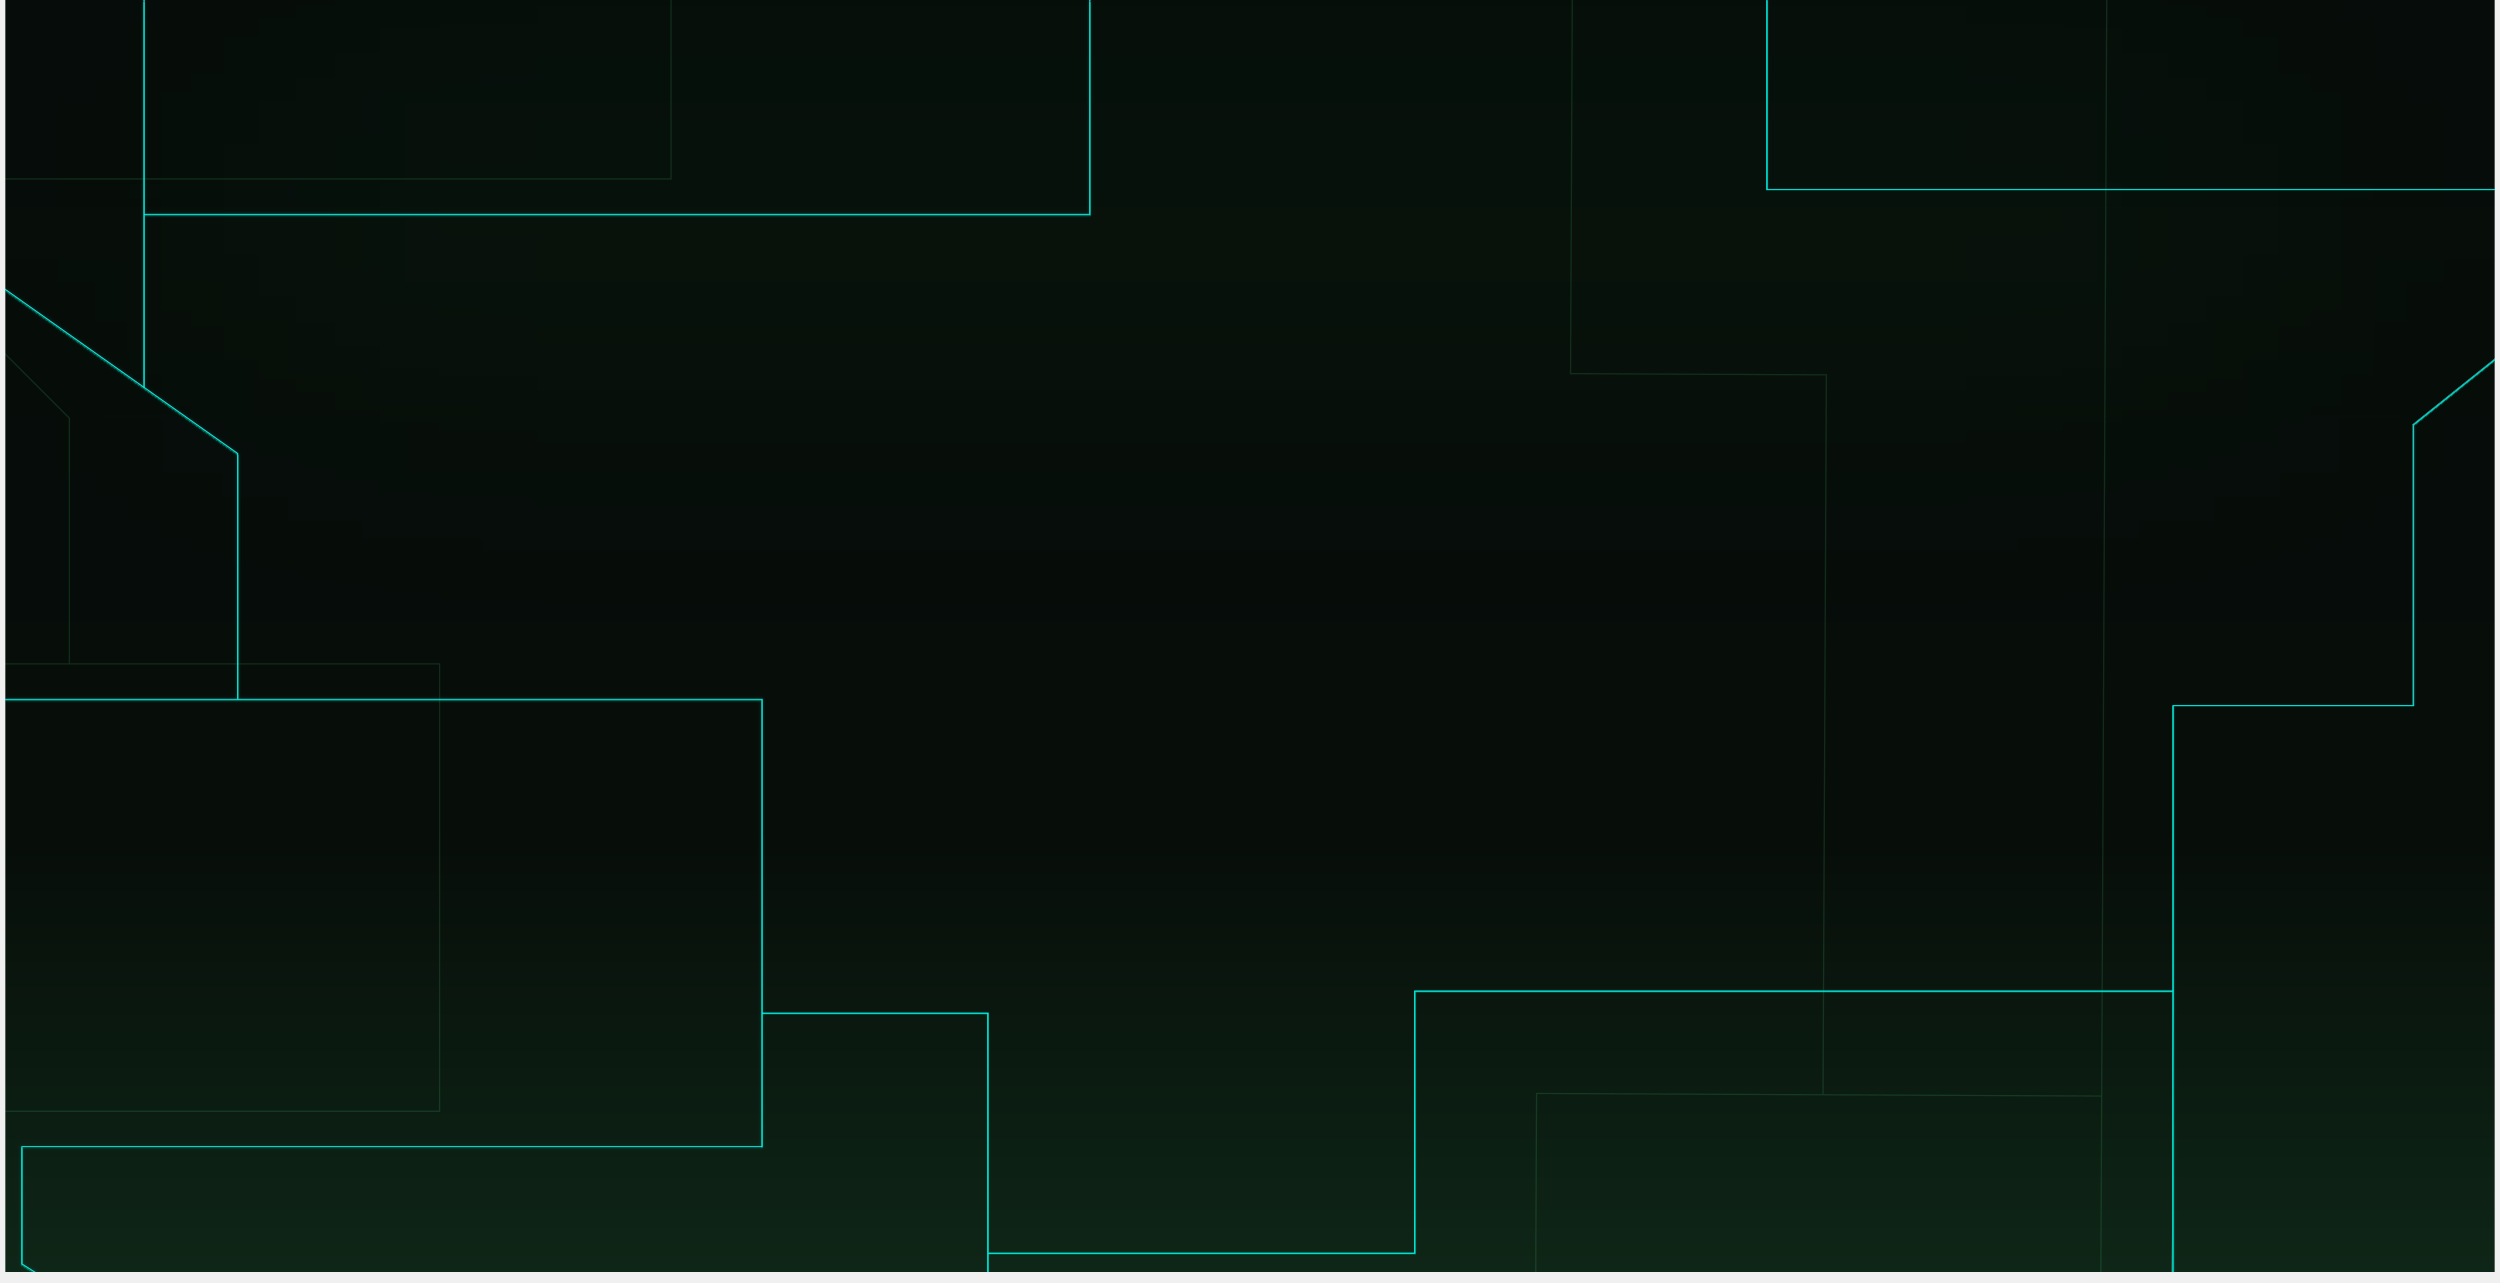
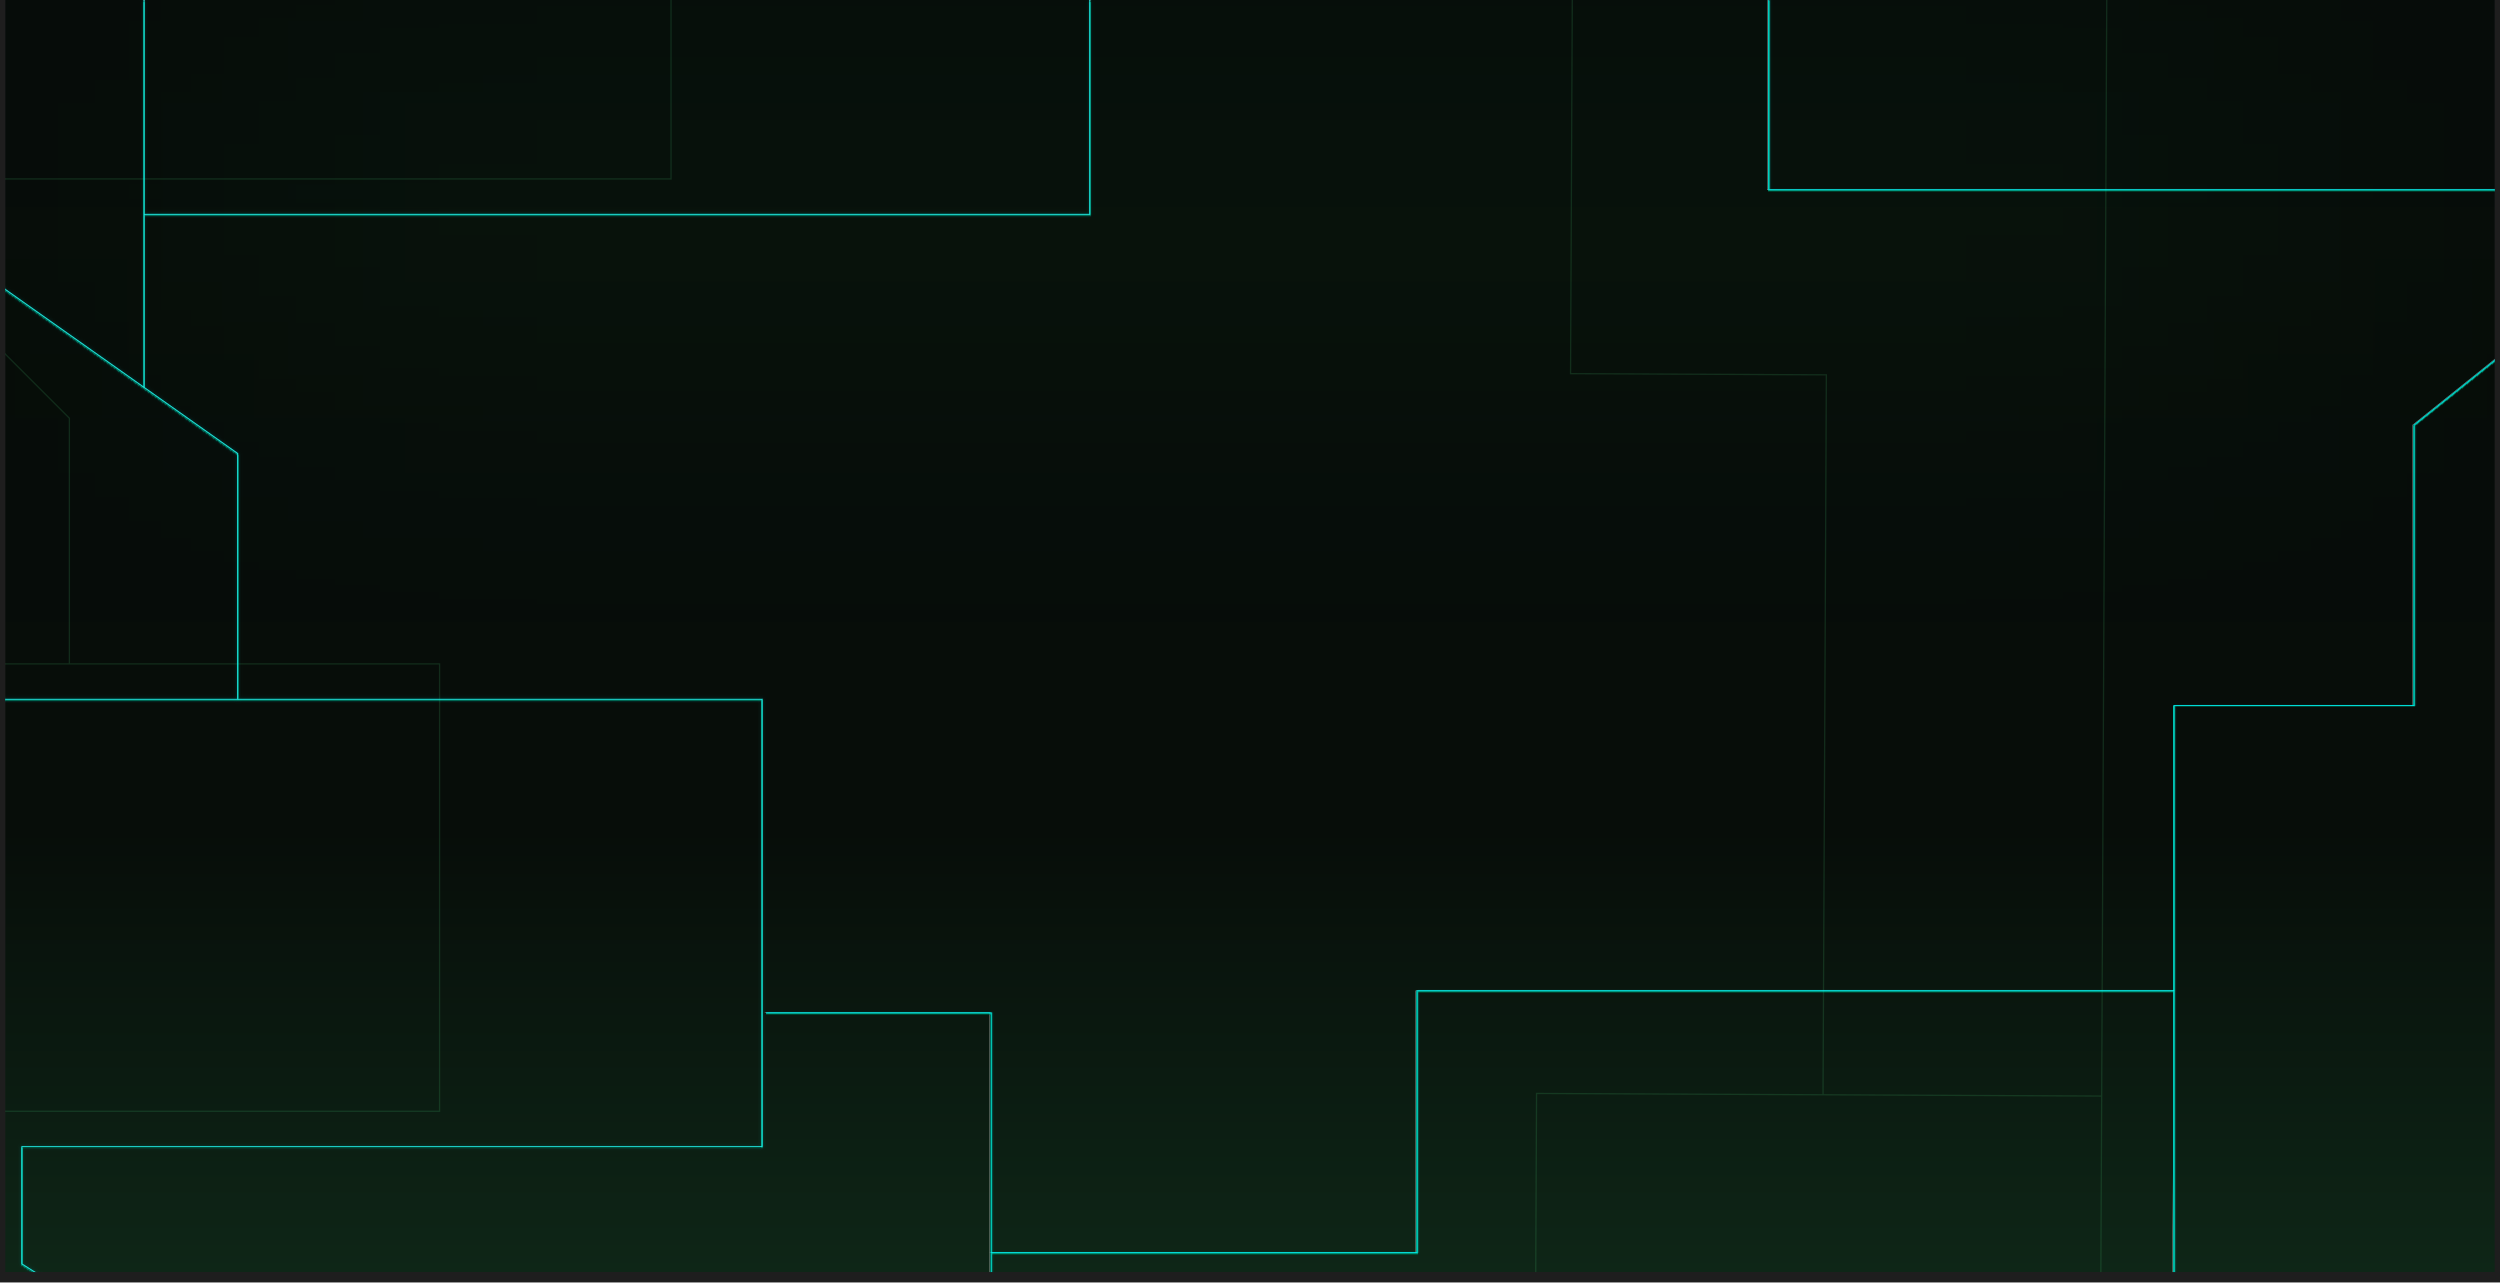
<svg xmlns="http://www.w3.org/2000/svg" width="1928" height="989" viewBox="0 0 1928 989" fill="none">
-   <g clip-path="url(#clip0_5_64)" filter="url(#filter0_d_5_64)">
-     <rect width="1920" height="981" transform="translate(4)" fill="url(#paint0_linear_5_64)" />
+   <rect width="1928" height="989" fill="#1E1E1E" />
+   <g clip-path="url(#clip0_0_1)" filter="url(#filter0_d_0_1)">
+     <rect width="1920" height="981" transform="translate(4)" fill="url(#paint0_linear_0_1)" />
    <path d="M1405.92 844.29L1408.49 289.074L1211.21 288.162L1212.66 -24.3M1405.92 844.29L1620.81 845.284M1405.92 844.29L1184.99 843.269L1183.87 1084.8M1620.81 845.284L1622.04 578.071L1625.24 -112.892M1620.81 845.284L1619.99 1021.39L1831.36 1022.36L1917.43 1127.94L2008.02 1128.36M1212.66 -24.3L1082.31 -24.902L1082.96 -164.929M1212.66 -24.3L1393.32 -23.465L1394.09 -188.562M2195.23 1129.22L2008.02 1128.36M2008.02 1128.36L2010.7 549.816L2205.96 550.719" stroke="#50E083" stroke-opacity="0.15" />
-     <g filter="url(#filter1_f_5_64)">
+     <g filter="url(#filter1_f_0_1)">
      <rect x="147" y="-123" width="1636" height="322" fill="#39C66A" fill-opacity="0.08" />
    </g>
    <path d="M88.5 1251.5V1084.5L-64 947.5V857H339V512H53.5M-113 512H53.5M53.5 512V322.5L2.5 271.5M-84.5 184.5L2.5 271.5M2.5 271.5V138M2.5 -39.5V138M2.5 138H517.5V-109" stroke="#50E083" stroke-opacity="0.15" />
-     <g filter="url(#filter2_f_5_64)">
-       <path d="M1675.75 764.319H1090.98V966.449H761.886M1675.75 764.319V544.141H1861.23V327.573L1972 238.883V146.068M1675.75 764.319V990.685H1930.14M761.886 966.449V1100H614.405M761.886 966.449V781.335H588M1972 -45.75V146.068M1972 146.068H1362.66V-54" stroke="#33E9E9" stroke-width="0.4" />
+     <g filter="url(#filter2_f_0_1)">
+       <path d="M1676.54 764.11H1092.82V966.065H764.321M1676.54 764.11V544.123H1861.68V327.742L1972.25 239.129V146.395M1676.54 764.11V990.279H1930.46M764.321 966.065V1099.5H617.107M764.321 966.065V781.111H590.75M1972.25 -45.257V146.395M1972.25 146.395H1364.01V-53.5" stroke="#33E9E9" stroke-width="0.4" />
    </g>
-     <g filter="url(#filter3_f_5_64)">
-       <path d="M1675.97 764.319H1090.62V966.45H761.76M1675.97 764.319V544.141H1860.31V327.573L1971 238.883V146.068M1675.97 764.319L1674.96 990.685H1929.17M761.76 966.45V1100H614.386M761.76 966.45V781.335H588M1971 -45.75V146.068M1971 146.068H1362.1V-54" stroke="white" stroke-width="0.2" />
+     <g filter="url(#filter3_f_0_1)">
+       <path d="M1676.54 764.11H1091.82V966.065H763.321M1676.54 764.11V544.123H1860.68V327.742L1971.25 239.129V146.395M1676.54 764.11L1675.54 990.279H1929.46M763.321 966.065V1099.5H616.107M763.321 966.065V781.111H589.75M1971.25 -45.257V146.395M1971.25 146.395H1363.01V-53.5" stroke="white" stroke-width="0.2" />
    </g>
-     <g style="mix-blend-mode:hard-light" filter="url(#filter4_f_5_64)">
-       <path d="M1676.54 764.319H1091.34V966.449H762.011M1676.54 764.319V544.141H1862.15V327.573L1973 238.883V146.068M1676.54 764.319V990.685H1931.11M762.011 966.449V1100H614.424M762.011 966.449V781.335H588M1973 -45.75V146.068M1973 146.068H1363.22V-54" stroke="#00A8A8" stroke-width="0.65" />
+     <g style="mix-blend-mode:hard-light" filter="url(#filter4_f_0_1)">
+       <path d="M1677.54 764.11H1093.82V966.065H765.321M1677.54 764.11V544.123H1862.68V327.742L1973.25 239.129V146.395M1677.54 764.11V990.279H1931.46M765.321 966.065V1099.5H618.107M765.321 966.065V781.111H591.75M1973.25 -45.257V146.395M1973.25 146.395H1365.01V-53.5" stroke="#00A8A8" stroke-width="0.65" />
    </g>
-     <g style="mix-blend-mode:hard-light" filter="url(#filter5_f_5_64)">
-       <path d="M1675.75 764.319H1090.98V966.449H761.886M1675.75 764.319V544.141H1861.23V327.573L1972 238.883V146.068M1675.75 764.319V990.685H1930.14M761.886 966.449V1100H614.405M761.886 966.449V781.335H588M1972 -45.75V146.068M1972 146.068H1362.66V-54" stroke="#00A8A8" stroke-width="0.85" />
+     <g style="mix-blend-mode:hard-light" filter="url(#filter5_f_0_1)">
+       <path d="M1676.54 764.11H1092.82V966.065H764.321M1676.54 764.11V544.123H1861.68V327.742L1972.25 239.129V146.395M1676.54 764.11V990.279H1930.46M764.321 966.065V1099.5H617.107M764.321 966.065V781.111H590.75M1972.25 -45.257V146.395M1972.25 146.395H1364.01V-53.5" stroke="#00A8A8" stroke-width="0.85" />
    </g>
-     <g style="mix-blend-mode:hard-light" filter="url(#filter6_ddi_5_64)">
-       <path d="M1675.75 764.319H1090.98V966.45H761.885M1675.75 764.319V544.141H1861.23V327.573L1972 238.883V146.068M1675.75 764.319V990.685H1930.14M761.885 966.45V1100H614.405M761.885 966.45V781.335H588M1972 -45.75V146.068M1972 146.068H1362.66V-54" stroke="#33E9C6" stroke-opacity="0.2" stroke-width="0.65" />
+     <g style="mix-blend-mode:hard-light" filter="url(#filter6_ddi_0_1)">
+       <path d="M1676.78 764.11H1093.07V966.065H764.569M1676.78 764.11V544.123H1861.93V327.742L1972.5 239.129V146.395M1676.78 764.11V990.279H1930.71M764.569 966.065V1099.5H617.355M764.569 966.065V781.111H590.998M1972.5 -45.257V146.395M1972.5 146.395H1364.26V-53.5" stroke="#33E9C6" stroke-opacity="0.2" stroke-width="0.65" />
    </g>
-     <g filter="url(#filter7_f_5_64)">
+     <g filter="url(#filter7_f_0_1)">
      <path d="M232.892 1278.75V1111.75L16.901 974.75V884.25H587.684V539.25H183.32M-52.5 539.25H183.32M183.32 539.25V349.75L111.087 298.75M-12.134 211.75L111.087 298.75M111.087 298.75V165.25M111.087 -12.25V165.25M111.087 165.25H840.5V-81.75" stroke="white" stroke-width="0.2" />
    </g>
-     <g style="mix-blend-mode:hard-light" filter="url(#filter8_f_5_64)">
+     <g style="mix-blend-mode:hard-light" filter="url(#filter8_f_0_1)">
      <path d="M232.892 1278.75V1111.75L16.901 974.75V884.25H587.684V539.25H183.32M-52.5 539.25H183.32M183.32 539.25V349.75L111.087 298.75M-12.134 211.75L111.087 298.75M111.087 298.75V165.25M111.087 -12.25V165.25M111.087 165.25H840.5V-81.75" stroke="#00A8A8" stroke-width="0.65" />
    </g>
-     <g style="mix-blend-mode:hard-light" filter="url(#filter9_f_5_64)">
+     <g style="mix-blend-mode:hard-light" filter="url(#filter9_f_0_1)">
      <path d="M232.892 1278.75V1111.75L16.901 974.75V884.25H587.684V539.25H183.32M-52.5 539.25H183.32M183.32 539.25V349.75L111.087 298.75M-12.134 211.75L111.087 298.75M111.087 298.75V165.25M111.087 -12.25V165.25M111.087 165.25H840.5V-81.75" stroke="#00A8A8" stroke-width="0.85" />
    </g>
-     <g style="mix-blend-mode:hard-light" filter="url(#filter10_ddi_5_64)">
+     <g style="mix-blend-mode:hard-light" filter="url(#filter10_ddi_0_1)">
      <path d="M232.892 1278.75V1111.75L16.901 974.75V884.25H587.684V539.25H183.32M-52.5 539.25H183.32M183.32 539.25V349.75L111.087 298.75M-12.134 211.75L111.087 298.75M111.087 298.75V165.25M111.087 -12.25V165.25M111.087 165.25H840.5V-81.75" stroke="#33E9C6" stroke-opacity="0.2" stroke-width="0.65" />
    </g>
-     <g filter="url(#filter11_f_5_64)">
+     <g filter="url(#filter11_f_0_1)">
      <path d="M232.892 1278.75V1111.75L16.901 974.75V884.25H587.684V539.25H183.32M-52.5 539.25H183.32M183.32 539.25V349.75L111.087 298.75M-12.134 211.75L111.087 298.75M111.087 298.75V165.25M111.087 -12.25V165.25M111.087 165.25H840.5V-81.75" stroke="#33E9E9" stroke-width="0.4" />
    </g>
  </g>
  <defs>
-     <filter id="filter0_d_5_64" x="0" y="0" width="1928" height="989" filterUnits="userSpaceOnUse" color-interpolation-filters="sRGB">
+     <filter id="filter0_d_0_1" x="0" y="0" width="1928" height="989" filterUnits="userSpaceOnUse" color-interpolation-filters="sRGB">
      <feFlood flood-opacity="0" result="BackgroundImageFix" />
      <feColorMatrix in="SourceAlpha" type="matrix" values="0 0 0 0 0 0 0 0 0 0 0 0 0 0 0 0 0 0 127 0" result="hardAlpha" />
      <feOffset dy="4" />
      <feGaussianBlur stdDeviation="2" />
      <feComposite in2="hardAlpha" operator="out" />
      <feColorMatrix type="matrix" values="0 0 0 0 0 0 0 0 0 0 0 0 0 0 0 0 0 0 0.25 0" />
-       <feBlend mode="normal" in2="BackgroundImageFix" result="effect1_dropShadow_5_64" />
-       <feBlend mode="normal" in="SourceGraphic" in2="effect1_dropShadow_5_64" result="shape" />
+       <feBlend mode="normal" in2="BackgroundImageFix" result="effect1_dropShadow_0_1" />
+       <feBlend mode="normal" in="SourceGraphic" in2="effect1_dropShadow_0_1" result="shape" />
    </filter>
-     <filter id="filter1_f_5_64" x="-166.386" y="-436.386" width="2262.77" height="948.771" filterUnits="userSpaceOnUse" color-interpolation-filters="sRGB">
+     <filter id="filter1_f_0_1" x="-166.386" y="-436.386" width="2262.77" height="948.771" filterUnits="userSpaceOnUse" color-interpolation-filters="sRGB">
      <feFlood flood-opacity="0" result="BackgroundImageFix" />
      <feBlend mode="normal" in="SourceGraphic" in2="BackgroundImageFix" result="shape" />
-       <feGaussianBlur stdDeviation="156.693" result="effect1_foregroundBlur_5_64" />
+       <feGaussianBlur stdDeviation="156.693" result="effect1_foregroundBlur_0_1" />
    </filter>
-     <filter id="filter2_f_5_64" x="587.9" y="-54.1" width="1384.4" height="1154.4" filterUnits="userSpaceOnUse" color-interpolation-filters="sRGB">
+     <filter id="filter2_f_0_1" x="590.65" y="-53.6" width="1381.9" height="1153.4" filterUnits="userSpaceOnUse" color-interpolation-filters="sRGB">
      <feFlood flood-opacity="0" result="BackgroundImageFix" />
      <feBlend mode="normal" in="SourceGraphic" in2="BackgroundImageFix" result="shape" />
-       <feGaussianBlur stdDeviation="0.05" result="effect1_foregroundBlur_5_64" />
+       <feGaussianBlur stdDeviation="0.05" result="effect1_foregroundBlur_0_1" />
    </filter>
-     <filter id="filter3_f_5_64" x="587.933" y="-54.067" width="1383.23" height="1154.23" filterUnits="userSpaceOnUse" color-interpolation-filters="sRGB">
+     <filter id="filter3_f_0_1" x="589.683" y="-53.567" width="1381.73" height="1153.23" filterUnits="userSpaceOnUse" color-interpolation-filters="sRGB">
      <feFlood flood-opacity="0" result="BackgroundImageFix" />
      <feBlend mode="normal" in="SourceGraphic" in2="BackgroundImageFix" result="shape" />
-       <feGaussianBlur stdDeviation="0.033" result="effect1_foregroundBlur_5_64" />
+       <feGaussianBlur stdDeviation="0.033" result="effect1_foregroundBlur_0_1" />
    </filter>
-     <filter id="filter4_f_5_64" x="586.485" y="-55.515" width="1388.36" height="1157.35" filterUnits="userSpaceOnUse" color-interpolation-filters="sRGB">
+     <filter id="filter4_f_0_1" x="590.235" y="-55.015" width="1384.85" height="1156.35" filterUnits="userSpaceOnUse" color-interpolation-filters="sRGB">
      <feFlood flood-opacity="0" result="BackgroundImageFix" />
      <feBlend mode="normal" in="SourceGraphic" in2="BackgroundImageFix" result="shape" />
-       <feGaussianBlur stdDeviation="0.757" result="effect1_foregroundBlur_5_64" />
+       <feGaussianBlur stdDeviation="0.757" result="effect1_foregroundBlur_0_1" />
    </filter>
-     <filter id="filter5_f_5_64" x="587.495" y="-54.505" width="1385.43" height="1155.43" filterUnits="userSpaceOnUse" color-interpolation-filters="sRGB">
+     <filter id="filter5_f_0_1" x="590.245" y="-54.005" width="1382.94" height="1154.44" filterUnits="userSpaceOnUse" color-interpolation-filters="sRGB">
      <feFlood flood-opacity="0" result="BackgroundImageFix" />
      <feBlend mode="normal" in="SourceGraphic" in2="BackgroundImageFix" result="shape" />
-       <feGaussianBlur stdDeviation="0.253" result="effect1_foregroundBlur_5_64" />
+       <feGaussianBlur stdDeviation="0.253" result="effect1_foregroundBlur_0_1" />
    </filter>
-     <filter id="filter6_ddi_5_64" x="587.344" y="-54.151" width="1385.64" height="1155.64" filterUnits="userSpaceOnUse" color-interpolation-filters="sRGB">
+     <filter id="filter6_ddi_0_1" x="590.342" y="-53.651" width="1383.14" height="1154.64" filterUnits="userSpaceOnUse" color-interpolation-filters="sRGB">
      <feFlood flood-opacity="0" result="BackgroundImageFix" />
      <feColorMatrix in="SourceAlpha" type="matrix" values="0 0 0 0 0 0 0 0 0 0 0 0 0 0 0 0 0 0 127 0" result="hardAlpha" />
      <feOffset dy="0.65" />
      <feGaussianBlur stdDeviation="0.25" />
      <feColorMatrix type="matrix" values="0 0 0 0 0 0 0 0 0 0.3 0 0 0 0 0.275 0 0 0 0.7 0" />
-       <feBlend mode="multiply" in2="BackgroundImageFix" result="effect1_dropShadow_5_64" />
+       <feBlend mode="multiply" in2="BackgroundImageFix" result="effect1_dropShadow_0_1" />
      <feColorMatrix in="SourceAlpha" type="matrix" values="0 0 0 0 0 0 0 0 0 0 0 0 0 0 0 0 0 0 127 0" result="hardAlpha" />
      <feOffset dy="0.505" />
      <feGaussianBlur stdDeviation="0.328" />
      <feColorMatrix type="matrix" values="0 0 0 0 0 0 0 0 0 0.6 0 0 0 0 0.6 0 0 0 1 0" />
-       <feBlend mode="color-dodge" in2="effect1_dropShadow_5_64" result="effect2_dropShadow_5_64" />
-       <feBlend mode="normal" in="SourceGraphic" in2="effect2_dropShadow_5_64" result="shape" />
+       <feBlend mode="color-dodge" in2="effect1_dropShadow_0_1" result="effect2_dropShadow_0_1" />
+       <feBlend mode="normal" in="SourceGraphic" in2="effect2_dropShadow_0_1" result="shape" />
      <feColorMatrix in="SourceAlpha" type="matrix" values="0 0 0 0 0 0 0 0 0 0 0 0 0 0 0 0 0 0 127 0" result="hardAlpha" />
      <feOffset dx="-0.065" dy="0.13" />
      <feGaussianBlur stdDeviation="0.033" />
      <feComposite in2="hardAlpha" operator="arithmetic" k2="-1" k3="1" />
      <feColorMatrix type="matrix" values="0 0 0 0 1 0 0 0 0 1 0 0 0 0 1 0 0 0 0.5 0" />
-       <feBlend mode="normal" in2="shape" result="effect3_innerShadow_5_64" />
+       <feBlend mode="normal" in2="shape" result="effect3_innerShadow_0_1" />
    </filter>
-     <filter id="filter7_f_5_64" x="-52.567" y="-81.817" width="893.233" height="1360.63" filterUnits="userSpaceOnUse" color-interpolation-filters="sRGB">
+     <filter id="filter7_f_0_1" x="-52.567" y="-81.817" width="893.233" height="1360.63" filterUnits="userSpaceOnUse" color-interpolation-filters="sRGB">
      <feFlood flood-opacity="0" result="BackgroundImageFix" />
      <feBlend mode="normal" in="SourceGraphic" in2="BackgroundImageFix" result="shape" />
-       <feGaussianBlur stdDeviation="0.033" result="effect1_foregroundBlur_5_64" />
+       <feGaussianBlur stdDeviation="0.033" result="effect1_foregroundBlur_0_1" />
    </filter>
-     <filter id="filter8_f_5_64" x="-55.5" y="-84.75" width="899.325" height="1366.5" filterUnits="userSpaceOnUse" color-interpolation-filters="sRGB">
+     <filter id="filter8_f_0_1" x="-55.5" y="-84.75" width="899.324" height="1366.5" filterUnits="userSpaceOnUse" color-interpolation-filters="sRGB">
      <feFlood flood-opacity="0" result="BackgroundImageFix" />
      <feBlend mode="normal" in="SourceGraphic" in2="BackgroundImageFix" result="shape" />
-       <feGaussianBlur stdDeviation="1.5" result="effect1_foregroundBlur_5_64" />
+       <feGaussianBlur stdDeviation="1.5" result="effect1_foregroundBlur_0_1" />
    </filter>
-     <filter id="filter9_f_5_64" x="-53.5" y="-82.75" width="895.425" height="1362.5" filterUnits="userSpaceOnUse" color-interpolation-filters="sRGB">
+     <filter id="filter9_f_0_1" x="-53.5" y="-82.75" width="895.426" height="1362.5" filterUnits="userSpaceOnUse" color-interpolation-filters="sRGB">
      <feFlood flood-opacity="0" result="BackgroundImageFix" />
      <feBlend mode="normal" in="SourceGraphic" in2="BackgroundImageFix" result="shape" />
-       <feGaussianBlur stdDeviation="0.5" result="effect1_foregroundBlur_5_64" />
+       <feGaussianBlur stdDeviation="0.5" result="effect1_foregroundBlur_0_1" />
    </filter>
-     <filter id="filter10_ddi_5_64" x="-53.8" y="-82.05" width="895.925" height="1363.1" filterUnits="userSpaceOnUse" color-interpolation-filters="sRGB">
+     <filter id="filter10_ddi_0_1" x="-53.8" y="-82.05" width="895.924" height="1363.1" filterUnits="userSpaceOnUse" color-interpolation-filters="sRGB">
      <feFlood flood-opacity="0" result="BackgroundImageFix" />
      <feColorMatrix in="SourceAlpha" type="matrix" values="0 0 0 0 0 0 0 0 0 0 0 0 0 0 0 0 0 0 127 0" result="hardAlpha" />
      <feOffset dy="0.65" />
      <feGaussianBlur stdDeviation="0.25" />
      <feColorMatrix type="matrix" values="0 0 0 0 0 0 0 0 0 0.3 0 0 0 0 0.275 0 0 0 0.7 0" />
-       <feBlend mode="multiply" in2="BackgroundImageFix" result="effect1_dropShadow_5_64" />
+       <feBlend mode="multiply" in2="BackgroundImageFix" result="effect1_dropShadow_0_1" />
      <feColorMatrix in="SourceAlpha" type="matrix" values="0 0 0 0 0 0 0 0 0 0 0 0 0 0 0 0 0 0 127 0" result="hardAlpha" />
      <feOffset dy="1" />
      <feGaussianBlur stdDeviation="0.65" />
      <feColorMatrix type="matrix" values="0 0 0 0 0 0 0 0 0 0.6 0 0 0 0 0.6 0 0 0 1 0" />
-       <feBlend mode="color-dodge" in2="effect1_dropShadow_5_64" result="effect2_dropShadow_5_64" />
-       <feBlend mode="normal" in="SourceGraphic" in2="effect2_dropShadow_5_64" result="shape" />
+       <feBlend mode="color-dodge" in2="effect1_dropShadow_0_1" result="effect2_dropShadow_0_1" />
+       <feBlend mode="normal" in="SourceGraphic" in2="effect2_dropShadow_0_1" result="shape" />
      <feColorMatrix in="SourceAlpha" type="matrix" values="0 0 0 0 0 0 0 0 0 0 0 0 0 0 0 0 0 0 127 0" result="hardAlpha" />
      <feOffset dx="-0.065" dy="0.13" />
      <feGaussianBlur stdDeviation="0.033" />
      <feComposite in2="hardAlpha" operator="arithmetic" k2="-1" k3="1" />
      <feColorMatrix type="matrix" values="0 0 0 0 1 0 0 0 0 1 0 0 0 0 1 0 0 0 0.5 0" />
-       <feBlend mode="normal" in2="shape" result="effect3_innerShadow_5_64" />
+       <feBlend mode="normal" in2="shape" result="effect3_innerShadow_0_1" />
    </filter>
-     <filter id="filter11_f_5_64" x="-52.6" y="-81.85" width="893.4" height="1360.7" filterUnits="userSpaceOnUse" color-interpolation-filters="sRGB">
+     <filter id="filter11_f_0_1" x="-52.6" y="-81.85" width="893.399" height="1360.7" filterUnits="userSpaceOnUse" color-interpolation-filters="sRGB">
      <feFlood flood-opacity="0" result="BackgroundImageFix" />
      <feBlend mode="normal" in="SourceGraphic" in2="BackgroundImageFix" result="shape" />
-       <feGaussianBlur stdDeviation="0.05" result="effect1_foregroundBlur_5_64" />
+       <feGaussianBlur stdDeviation="0.05" result="effect1_foregroundBlur_0_1" />
    </filter>
-     <linearGradient id="paint0_linear_5_64" x1="960" y1="0" x2="960" y2="981" gradientUnits="userSpaceOnUse">
+     <linearGradient id="paint0_linear_0_1" x1="960" y1="0" x2="960" y2="981" gradientUnits="userSpaceOnUse">
      <stop stop-color="#050B08" />
      <stop offset="0.652" stop-color="#070D09" />
      <stop offset="1" stop-color="#0E2617" />
    </linearGradient>
-     <clipPath id="clip0_5_64">
+     <clipPath id="clip0_0_1">
      <rect width="1920" height="981" fill="white" transform="translate(4)" />
    </clipPath>
  </defs>
</svg>
